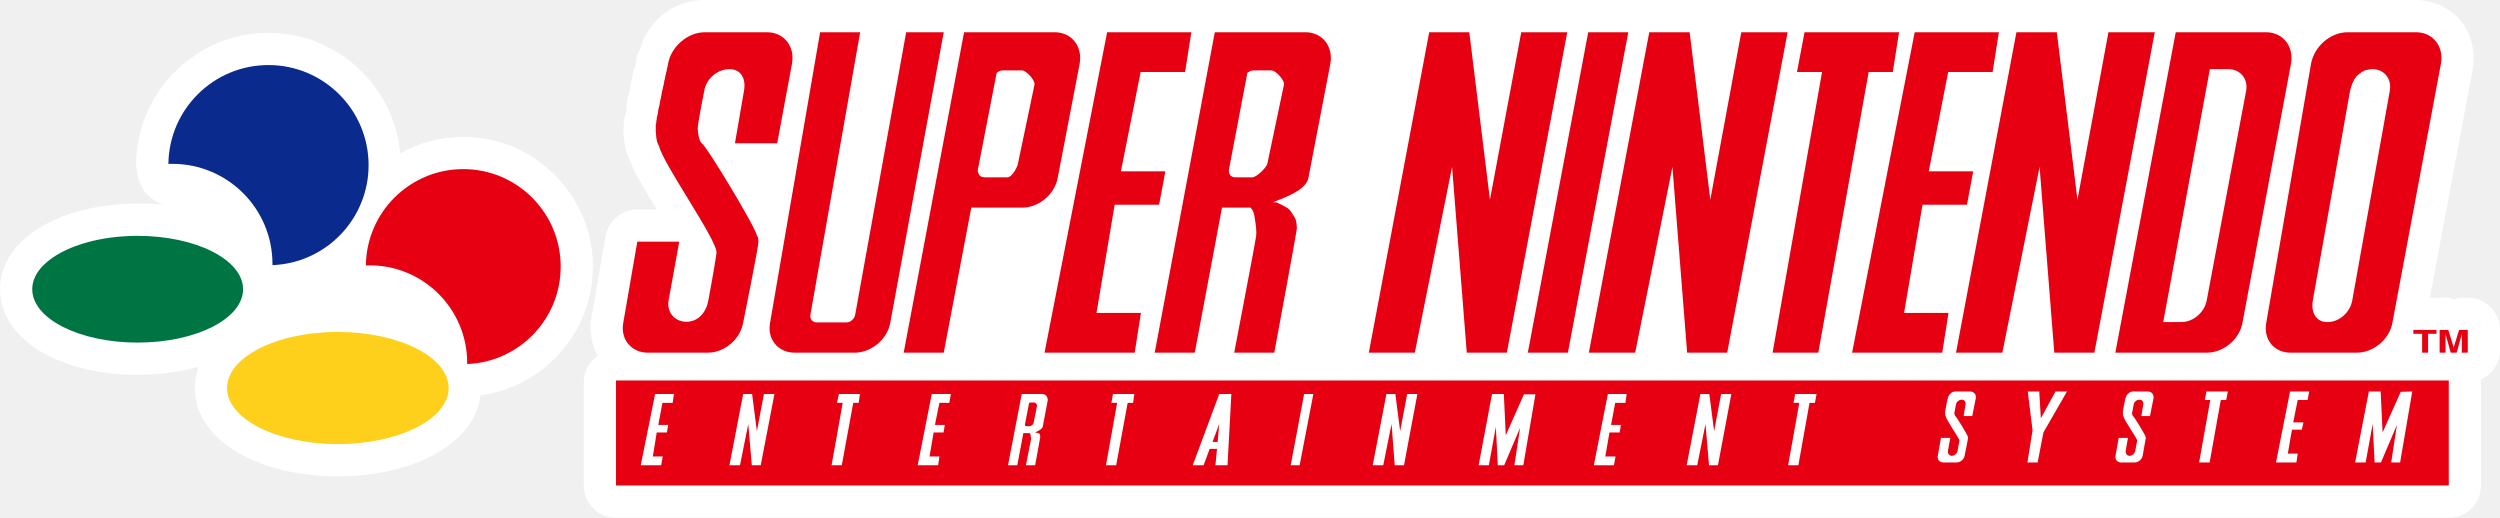
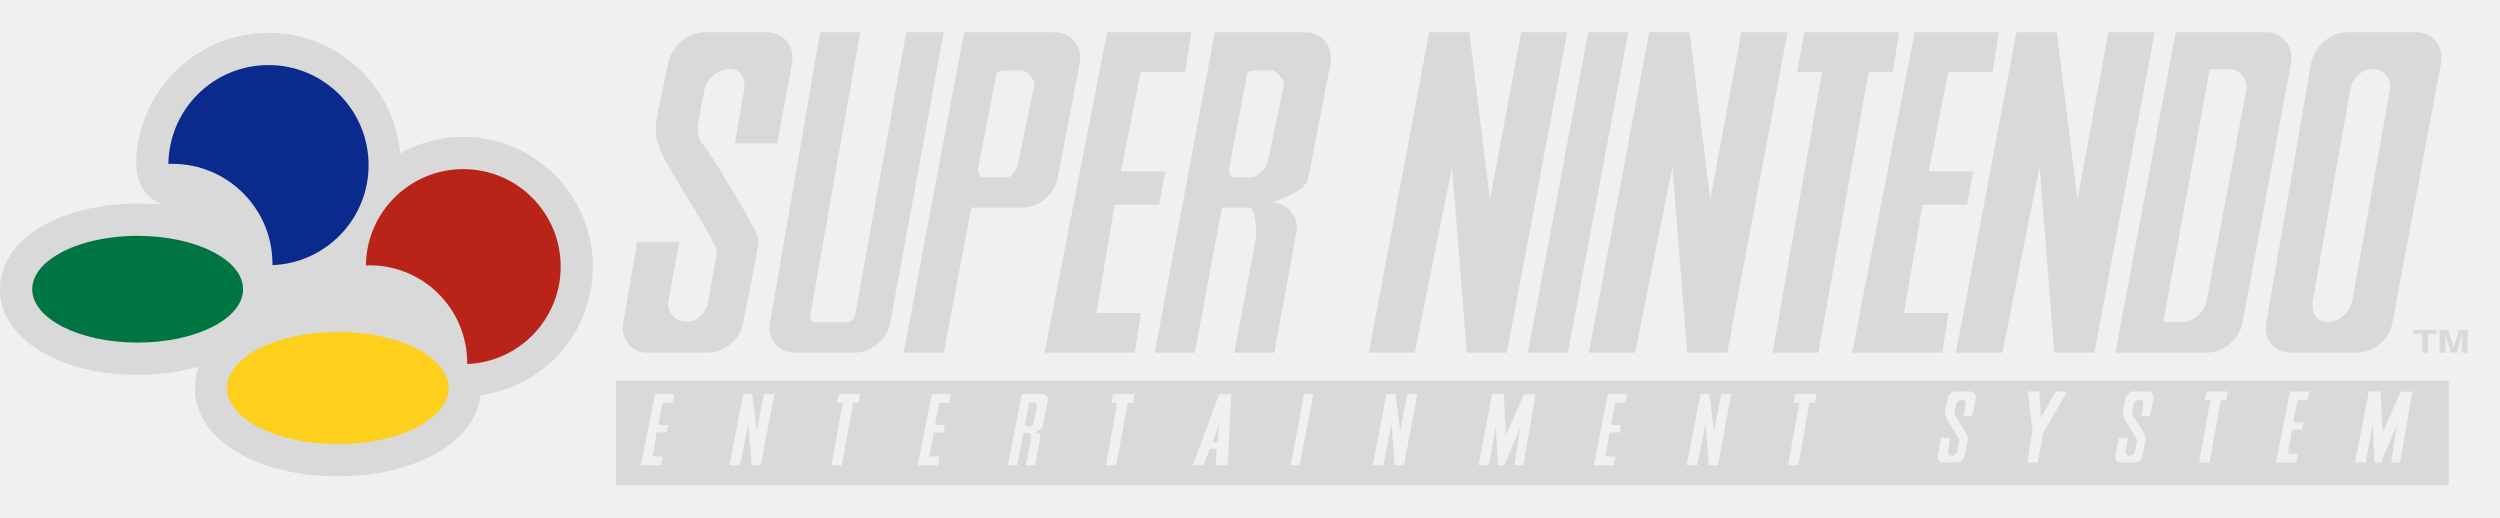
- <svg xmlns="http://www.w3.org/2000/svg" viewBox="-236.252 381.062 542.896 112.424" version="1.1" id="svg5" width="542.896" height="112.424">
+ <svg xmlns="http://www.w3.org/2000/svg" viewBox="-236.252 381.062 542.896 112.424" version="1.1" id="svg5" width="542.896" height="112.424" xml:space="preserve">
  <defs id="defs5" />
-   <path id="path14" style="baseline-shift:baseline;display:inline;overflow:visible;vector-effect:none;fill:#ffffff;stroke-linejoin:round;paint-order:stroke fill markers;enable-background:accumulate;stop-color:#000000" d="m -83.172,381.062 c -6.68,0 -11.947,4.211 -14.047,10.25 l 1.008,-1.008 c -1.264,1.29 -1.981,3.02 -2,4.826 -0.113,0.353 -0.198,0.715 -0.254,1.082 v -0.693 c -0.014,0.055 -0.028,0.111 -0.041,0.166 l -0.004,0.023 -0.029,0.104 c -0.086,0.303 -0.152,0.612 -0.197,0.924 v 0.01 l -0.008,0.025 c -0.097,0.342 -0.167,0.692 -0.211,1.045 l -0.018,0.131 -0.033,0.141 c -0.015,0.06 -0.029,0.12 -0.043,0.18 l -0.115,0.527 -0.115,0.457 c -0.039,0.158 -0.072,0.318 -0.1,0.479 l -0.178,1.014 -0.084,0.377 -0.113,0.459 c -0.068,0.271 -0.119,0.547 -0.154,0.824 l -0.016,0.133 -0.035,0.141 -0.002,0.012 -0.137,0.547 c -0.065,0.268 -0.115,0.539 -0.148,0.812 l -0.061,0.482 0.027,-0.197 0.062,-0.184 c -0.034,0.126 -0.063,0.253 -0.09,0.381 v 0.004 c -0.031,0.116 -0.059,0.234 -0.084,0.352 l 0.412,-0.828 c -0.143,0.422 -0.245,0.857 -0.305,1.299 l 0.17,-0.34 c -0.469,0.954 -0.715,2.002 -0.719,3.064 -0.048,1.255 -0.007,2.481 0.172,3.793 0.092,0.675 0.205,1.355 0.477,2.229 0.155,0.499 0.36,1.155 0.818,1.934 0.647,1.881 1.429,3.215 2.4,4.92 0.995,1.746 2.188,3.68 3.35,5.582 h -4.24 c -3.406,-1.5e-4 -6.318,2.451 -6.898,5.807 l -3.057,17.666 c -0.492,2.831 0.006,5.803 1.363,8.311 -1.782,1.222 -2.9,3.198 -3.029,5.355 v 22.809 c 3.9e-4,3.866 3.134,7 7,7 h 397.998 c 3.866,-3.9e-4 7,-3.134 7,-7 v -22.809 c -0.025,-0.062 -0.05,-0.123 -0.076,-0.184 2.369,-1.024 3.983,-3.268 4.199,-5.84 v -4.949 c -3.9e-4,-3.866 -3.134,-7 -7,-7 h -1.879 c -0.402,0.093 -0.795,0.222 -1.174,0.385 -0.377,-0.162 -0.768,-0.291 -1.168,-0.385 h -1.889 c -0.114,0.044 -0.228,0.091 -0.34,0.141 -0.113,-0.05 -0.227,-0.097 -0.342,-0.141 h -1.434 l 9.262,-49.428 c 0.69,-3.66 -0.117,-7.583 -2.43,-10.521 -2.313,-2.939 -6.09,-4.693 -9.887,-4.693 h -12.326 -2.492 -17.74 -19.576 -4.555 -10.061 -11.215 -8.768 -3.809 -18.283 -3.398 -20.527 -3.672 -10.061 -11.215 -8.768 -4.555 -8.699 H 104.092 94.1 82.816 74.115 47.213 27.555 22.459 4.172 -7.231 h -19.66 -4.42 -8.158 -9.99 -8.699 -11.543 -0.016 -7.355 z m -94.775,7.125 c -15.665,0 -28.549,12.737 -28.734,28.385 0.221,8.703 7.285,9.158 7.285,9.158 0,0 0.279,-0.455 -6.972,-0.455 -0.031,-2e-4 -0.061,-2e-4 -0.092,0 l -1.178,0.016 c -0.061,5e-4 -0.122,0.002 -0.184,0.004 l -1.162,0.047 c -0.064,0.002 -0.128,0.006 -0.191,0.01 l -1.145,0.076 c -0.05,0.003 -0.099,0.007 -0.148,0.012 l -1.127,0.1 c -0.067,0.006 -0.134,0.012 -0.201,0.019 l -1.107,0.131 c -0.053,0.007 -0.107,0.014 -0.16,0.021 l -1.086,0.152 c -0.072,0.01 -0.143,0.021 -0.215,0.033 l -1.062,0.184 c -0.057,0.01 -0.115,0.02 -0.172,0.031 l -1.041,0.207 c -0.077,0.016 -0.154,0.033 -0.23,0.051 l -1.014,0.236 c -0.046,0.011 -0.093,0.023 -0.139,0.035 l -0.986,0.252 c -0.084,0.021 -0.167,0.044 -0.25,0.068 l -0.957,0.283 c -0.053,0.015 -0.106,0.031 -0.158,0.047 l -0.928,0.299 c -0.074,0.024 -0.148,0.048 -0.221,0.074 l -0.896,0.322 c -0.076,0.027 -0.152,0.056 -0.227,0.086 l -0.865,0.344 c -0.082,0.032 -0.163,0.066 -0.244,0.102 l -0.83,0.367 c -0.069,0.03 -0.137,0.061 -0.205,0.094 l -0.793,0.383 c -0.09,0.043 -0.179,0.088 -0.268,0.135 l -0.758,0.406 c -0.077,0.042 -0.153,0.085 -0.229,0.129 l -0.721,0.42 c -0.084,0.049 -0.166,0.1 -0.248,0.152 l -0.68,0.436 c -0.103,0.066 -0.205,0.135 -0.305,0.207 l -0.639,0.459 c -0.079,0.057 -0.156,0.116 -0.232,0.176 l -0.596,0.467 c -0.112,0.088 -0.222,0.179 -0.328,0.273 l -0.551,0.488 c -0.089,0.079 -0.175,0.159 -0.26,0.242 l -0.506,0.498 c -0.107,0.105 -0.211,0.214 -0.311,0.326 l -0.459,0.512 c -0.108,0.121 -0.211,0.245 -0.311,0.373 l -0.41,0.527 c -0.098,0.127 -0.192,0.257 -0.281,0.391 l -0.359,0.535 c -0.105,0.155 -0.203,0.315 -0.295,0.479 l -0.309,0.549 c -0.1,0.178 -0.192,0.361 -0.275,0.547 l -0.256,0.566 c -0.079,0.175 -0.151,0.354 -0.215,0.535 l -0.201,0.566 c -0.075,0.212 -0.141,0.427 -0.195,0.645 l -0.145,0.582 c -0.054,0.216 -0.098,0.434 -0.131,0.654 l -0.09,0.59 c -0.034,0.23 -0.057,0.461 -0.068,0.693 l -0.031,0.596 0.195,0.006 c -0.071,0.113 -0.139,0.227 -0.203,0.344 3.9e-4,6.933 5.119,11.705 10.543,14.449 5.424,2.744 12.066,4.141 19.34,4.141 4.741,0 9.214,-0.591 13.256,-1.762 l -0.158,0.451 c -0.071,0.204 -0.133,0.411 -0.186,0.621 l -0.154,0.609 c -0.054,0.218 -0.098,0.438 -0.131,0.66 l -0.094,0.619 c -0.035,0.23 -0.058,0.461 -0.07,0.693 l -0.031,0.627 c 0.05,0.134 0.104,0.266 0.162,0.396 l -0.17,-0.049 c 0,7.098 5.25,12.004 10.883,14.855 5.632,2.852 12.569,4.32 20.17,4.32 7.599,0 14.539,-1.47 20.174,-4.32 5.213,-2.637 10.105,-7.026 10.809,-13.295 0.112,-0.013 0.224,-0.029 0.336,-0.047 l 1.023,-0.17 c 0.11,-0.018 0.221,-0.038 0.33,-0.061 l 1,-0.215 c 0.124,-0.027 0.247,-0.057 0.369,-0.09 l 0.986,-0.268 c 0.096,-0.026 0.192,-0.054 0.287,-0.084 l 0.963,-0.305 c 0.106,-0.034 0.212,-0.07 0.316,-0.109 l 0.947,-0.352 c 0.111,-0.042 0.221,-0.086 0.33,-0.133 l 0.924,-0.396 c 0.095,-0.041 0.188,-0.084 0.281,-0.129 l 0.902,-0.436 c 0.116,-0.056 0.23,-0.114 0.342,-0.176 l 0.873,-0.482 c 0.082,-0.046 0.164,-0.093 0.244,-0.143 l 0.857,-0.52 c 0.093,-0.056 0.185,-0.115 0.275,-0.176 l 0.816,-0.551 c 0.099,-0.067 0.197,-0.136 0.293,-0.207 l 0.795,-0.596 c 0.082,-0.061 0.162,-0.125 0.24,-0.189 l 0.766,-0.627 c 0.079,-0.065 0.156,-0.132 0.232,-0.201 l 0.742,-0.664 c 0.085,-0.077 0.169,-0.156 0.25,-0.236 l 0.703,-0.695 c 0.091,-0.09 0.18,-0.182 0.266,-0.277 l 0.664,-0.732 c 0.051,-0.057 0.101,-0.114 0.15,-0.172 l 0.643,-0.758 c 0.09,-0.107 0.178,-0.216 0.262,-0.328 l 0.596,-0.795 c 0.053,-0.072 0.106,-0.145 0.156,-0.219 l 0.566,-0.818 c 0.06,-0.086 0.118,-0.173 0.174,-0.262 l 0.527,-0.842 c 0.068,-0.109 0.133,-0.22 0.195,-0.332 l 0.482,-0.871 c 0.047,-0.085 0.092,-0.171 0.135,-0.258 l 0.451,-0.902 c 0.05,-0.099 0.097,-0.199 0.143,-0.301 l 0.404,-0.918 c 0.048,-0.108 0.093,-0.218 0.135,-0.328 l 0.359,-0.941 c 0.043,-0.11 0.082,-0.22 0.119,-0.332 l 0.312,-0.963 c 0.031,-0.094 0.059,-0.19 0.086,-0.285 l 0.275,-0.986 c 0.034,-0.122 0.065,-0.245 0.092,-0.369 l 0.223,-1 c 0.02,-0.09 0.038,-0.181 0.055,-0.271 l 0.184,-1.016 c 0.025,-0.141 0.046,-0.283 0.062,-0.426 l 0.123,-1.039 c 0.012,-0.103 0.022,-0.206 0.029,-0.309 l 0.076,-1.047 c 0.007,-0.103 0.013,-0.206 0.016,-0.309 l 0.029,-1.062 c 0.002,-0.067 0.004,-0.134 0.004,-0.201 0,-15.465 -12.675,-28.17 -28.154,-28.17 -4.953,0 -9.622,1.302 -13.68,3.58 -1.306,-14.604 -13.698,-26.18 -28.623,-26.18 z m 455.221,0.959 h 0.896 c -0.141,0.018 -0.282,0.041 -0.422,0.068 h 0.014 c -0.447,0.03 -0.889,0.102 -1.322,0.217 l 0.027,-0.01 c -0.143,0.018 -0.286,0.041 -0.428,0.068 v -0.012 l 0.791,-0.264 h 0.244 z m 4.279,11.59 -0.227,0.688 -0.139,0.209 -0.043,0.131 v 0.002 l -0.023,0.068 -0.094,0.143 c 0.005,-0.02 0.011,-0.04 0.016,-0.06 l -0.037,0.057 -0.023,0.07 -0.154,0.234 c 0.035,-0.029 0.071,-0.058 0.105,-0.088 l -0.019,0.061 -0.004,0.006 -0.123,0.084 -0.049,0.072 c 0.01,-0.02 0.02,-0.04 0.029,-0.06 l -0.006,0.004 c 0.007,-0.014 0.013,-0.027 0.019,-0.041 l 0.006,-0.004 c 0.006,-0.011 0.012,-0.022 0.018,-0.033 l -0.014,0.019 c 0.007,-0.014 0.013,-0.027 0.019,-0.041 0.027,-0.054 0.053,-0.108 0.078,-0.162 0.003,-0.004 0.007,-0.008 0.01,-0.012 0.008,-0.016 0.016,-0.033 0.023,-0.049 l -0.014,0.021 c 0.081,-0.151 0.155,-0.306 0.225,-0.463 l -0.01,0.027 c 0.004,-0.008 0.008,-0.017 0.012,-0.025 0.003,-0.007 0.005,-0.014 0.008,-0.021 0.073,-0.139 0.141,-0.28 0.205,-0.424 l -0.01,0.031 c 0.077,-0.145 0.148,-0.293 0.215,-0.443 z m -0.477,1.062 -0.025,0.041 -0.031,0.094 c 0.01,-0.012 0.02,-0.025 0.029,-0.037 0.009,-0.033 0.018,-0.065 0.027,-0.098 z m 0.293,0.031 -0.354,0.355 -0.059,0.039 c 0.007,-0.024 0.015,-0.048 0.021,-0.072 0.134,-0.103 0.264,-0.21 0.391,-0.322 z m -0.518,0.311 -0.15,0.225 v 0.002 l -0.021,0.033 c 0.032,-0.026 0.064,-0.053 0.096,-0.08 l -0.031,0.049 -0.078,0.051 -0.037,0.057 c 0.021,-0.01 0.042,-0.021 0.062,-0.031 l -0.025,0.039 -0.065,0.033 -0.039,0.059 -0.156,0.156 -0.08,0.053 c 0.06,-0.071 0.119,-0.143 0.176,-0.217 l -0.029,0.029 -0.17,0.113 c 0.044,-0.035 0.088,-0.071 0.131,-0.107 l -0.041,0.019 c 0.032,-0.025 0.063,-0.051 0.094,-0.076 0.013,-0.006 0.026,-0.013 0.039,-0.019 0.012,-0.01 0.024,-0.019 0.035,-0.029 0.004,-0.005 0.008,-0.01 0.012,-0.016 l -0.051,0.035 c 0.024,-0.019 0.047,-0.039 0.07,-0.059 0.09,-0.104 0.176,-0.21 0.26,-0.318 z m -0.021,0.238 -0.004,0.004 -0.113,0.076 c 0.005,-0.01 0.009,-0.021 0.014,-0.031 0.035,-0.016 0.069,-0.032 0.104,-0.049 z m -0.373,0.182 -0.184,0.123 -0.354,0.18 -0.123,0.021 c 0.226,-0.096 0.446,-0.205 0.66,-0.324 z m -0.287,0.297 -0.104,0.035 c 0.008,-0.007 0.017,-0.014 0.025,-0.021 0.026,-0.004 0.052,-0.009 0.078,-0.014 z m -0.207,0.035 -0.102,0.068 -0.557,0.186 h -0.043 c 0.104,-0.048 0.207,-0.098 0.309,-0.15 l -0.037,0.008 -0.42,0.143 h -0.672 c 0.141,-0.019 0.282,-0.043 0.422,-0.07 h 0.045 c -10e-4,-5.3e-4 -0.005,-0.003 -0.006,-0.004 l -0.002,-0.002 c 0.264,-0.029 0.526,-0.072 0.785,-0.131 l 0.01,-0.006 c 0.029,-0.004 0.057,-0.009 0.086,-0.014 h 0.004 c 0.012,-0.003 0.025,-0.005 0.037,-0.008 l -0.008,0.006 c 0.05,-0.008 0.099,-0.016 0.148,-0.025 z m -380.803,5.225 -0.004,0.012 v 0.137 z" />
-   <path style="baseline-shift:baseline;display:inline;overflow:visible;vector-effect:none;fill:#e60012;stroke-linejoin:round;paint-order:stroke fill markers;enable-background:accumulate;stop-color:#000000" d="m -83.172,388.063 c -3.73,0 -7.355,3.089 -8.021,6.917 v 0.206 l -0.068,0.068 v 0.206 l -0.068,0.137 v 0.137 l -0.068,0.137 v 0.205 l -0.068,0.137 v 0.206 l -0.068,0.205 -0.068,0.206 -0.068,0.41 -0.136,0.48 -0.068,0.479 -0.136,0.48 -0.068,0.547 -0.136,0.548 -0.136,0.617 -0.136,0.548 -0.204,1.164 -0.136,0.616 -0.136,0.548 -0.068,0.548 -0.136,0.548 -0.135,0.548 -0.068,0.548 -0.068,0.479 -0.136,0.411 -0.068,0.479 v 0.206 l -0.068,0.137 v 0.342 l -0.068,0.206 v 0.273 l -0.068,0.137 v 0.137 c -0.071,1.674 0.161,3.96 0.679,4.384 0.659,3.688 12.858,20.757 12.507,23.356 -0.33,2.607 -1.768,10.274 -1.768,10.274 -0.442,2.586 -2.192,4.658 -4.758,4.658 -2.566,0 -4.316,-2.065 -3.875,-4.658 l 2.311,-12.74 h -9.108 l -3.059,17.671 c -0.624,3.589 1.788,6.438 5.37,6.438 h 12.982 c 3.596,0 7.022,-2.849 7.681,-6.438 0,0 3.345,-16.506 3.33,-17.671 -0.014,-1.172 -0.34,-1.301 -0.34,-1.301 0,-1.342 -10.855,-19.397 -11.963,-20.068 -0.477,-0.283 -0.87,-2.07 -0.883,-3.15 -0.021,-1.074 1.427,-8.288 1.427,-8.288 0.442,-2.585 2.872,-4.658 5.437,-4.658 2.566,0 3.637,2.072 3.195,4.658 l -1.971,11.438 h 9.177 l 3.194,-17.192 c 0.722,-3.829 -1.708,-6.917 -5.437,-6.917 h -13.456 z m 25.013,0 -10.876,63.15 c -0.624,3.589 1.788,6.438 5.37,6.438 h 12.982 c 3.596,0 7.083,-2.849 7.749,-6.438 l 11.623,-63.15 h -8.157 l -11.08,61.369 c -0.161,0.89 -1.02,1.644 -1.903,1.644 h -6.457 c -0.905,0 -1.507,-0.747 -1.36,-1.644 l 10.808,-61.369 z m 31.268,0 -13.119,69.588 h 8.7 l 5.982,-31.506 h 11.08 c 3.603,0 7.022,-2.871 7.68,-6.439 l 4.758,-24.726 c 0.715,-3.836 -1.708,-6.917 -5.437,-6.917 z m 31.063,0 -13.595,69.588 h 19.576 l 1.36,-8.63 H 1.861 l 3.942,-23.493 h 9.652 l 1.36,-7.26 H 7.163 l 4.283,-21.575 h 9.652 l 1.36,-8.63 z m 23.382,0 -13.05,69.588 h 8.7 l 5.914,-31.506 h 6.185 c 0.813,0.762 0.907,2.17 1.019,2.876 0.161,1.024 0.33,2.332 0.204,3.356 -0.112,1.017 -4.758,25.273 -4.758,25.273 h 8.7 c 0,0 4.894,-26.425 4.894,-26.849 0.014,-0.431 0.001,-1.786 -0.476,-2.534 -0.316,-0.48 -0.865,-1.584 -1.496,-1.986 -1.213,-0.784 -2.583,-1.301 -2.583,-1.301 h -0.612 c 2.489,-0.989 7.184,-2.618 7.681,-5.274 l 4.758,-24.726 c 0.722,-3.836 -1.708,-6.917 -5.438,-6.917 z m 46.562,0 -13.119,69.588 h 9.992 l 8.088,-40.342 3.195,40.342 h 8.701 l 13.119,-69.588 h -9.992 l -6.797,36.369 -4.486,-36.369 z m 34.53,0 -13.119,69.588 h 8.7 l 13.118,-69.588 z m 13.254,0 -13.118,69.588 h 10.06 l 8.088,-40.342 3.195,40.342 h 8.7 l 13.118,-69.588 h -10.06 l -6.729,36.369 -4.486,-36.369 z m 33.715,0 -1.632,8.63 h 5.438 l -10.74,60.958 h 9.924 l 10.944,-60.958 h 5.234 l 1.36,-8.63 z m 23.926,0 -13.595,69.588 h 19.576 l 1.359,-8.63 h -9.652 l 4.01,-23.493 h 9.652 l 1.36,-7.26 h -9.652 l 4.214,-21.575 h 9.652 l 1.359,-8.63 z m 22.091,0 -13.119,69.588 h 10.06 l 8.088,-40.342 3.195,40.342 h 8.701 l 13.118,-69.588 h -10.06 l -6.729,36.369 -4.486,-36.369 z m 34.598,0 -13.119,69.588 h 19.848 c 3.603,0 7.083,-2.849 7.749,-6.438 l 10.536,-56.233 c 0.715,-3.836 -1.708,-6.917 -5.438,-6.917 z m 37.317,0 c -3.73,0 -7.287,3.089 -7.953,6.917 l -9.72,56.233 c -0.631,3.589 1.726,6.438 5.301,6.438 h 14.343 c 3.596,0 7.083,-2.849 7.749,-6.438 l 10.536,-56.233 c 0.722,-3.829 -1.715,-6.917 -5.438,-6.917 z m -29.908,8.013 h 4.01 c 2.566,0 4.316,2.072 3.875,4.658 l -8.565,45.548 c -0.449,2.586 -2.94,4.726 -5.506,4.726 h -3.942 z m 35.006,0 h 0.272 c 2.566,0 4.248,2.072 3.806,4.658 l -8.157,45.548 c -0.442,2.578 -2.804,4.726 -5.37,4.726 -2.566,0 -3.637,-2.141 -3.195,-4.726 l 8.088,-45.548 0.068,-0.205 0.068,-0.206 0.068,-0.274 0.068,-0.205 0.068,-0.274 0.068,-0.206 0.068,-0.205 0.136,-0.205 0.068,-0.206 0.136,-0.205 0.068,-0.206 0.136,-0.205 0.136,-0.137 0.136,-0.206 0.136,-0.205 0.204,-0.137 0.136,-0.137 0.136,-0.137 0.204,-0.137 0.204,-0.137 0.136,-0.137 0.204,-0.137 0.204,-0.068 0.204,-0.137 0.136,-0.069 0.272,-0.068 0.204,-0.069 h 0.204 l 0.204,-0.068 h 0.272 z m -297.176,0.274 h 4.214 c 0.925,0 2.887,2.135 2.719,3.082 l -3.603,17.191 c -0.168,0.89 -1.36,2.945 -2.243,2.945 h -5.234 l -0.068,-0.068 h -0.272 v -0.069 h -0.136 l -0.068,-0.068 h -0.068 l -0.068,-0.069 -0.068,-0.068 h -0.068 v -0.069 l -0.068,-0.068 -0.068,-0.069 v -0.068 l -0.068,-0.069 -0.068,-0.068 v -0.137 l -0.068,-0.068 v -0.137 l -0.068,-0.069 v -0.068 c 0,-0.113 -0.014,-0.284 0,-0.411 l 4.078,-21.027 c 0.374,-0.311 0.831,-0.548 1.293,-0.548 z m 54.174,0 h 4.214 c 0.925,0 2.901,2.135 2.719,3.082 l -3.602,17.123 c -0.161,0.897 -2.373,3.013 -3.263,3.013 h -3.738 c -0.771,0 -1.303,-0.512 -1.36,-1.232 0,-0.113 -0.014,-0.277 0,-0.411 l 4.011,-21.027 0.068,-0.068 0.068,-0.069 0.136,-0.068 h 0.068 l 0.068,-0.069 0.068,-0.068 h 0.068 l 0.068,-0.069 h 0.068 l 0.136,-0.068 h 0.204 v -0.069 z m -138.12,67.328 v 22.808 h 397.999 v -22.808 z m 290.635,2.398 h 3.396 c 0.822,0 1.412,0.651 1.247,1.507 l -0.762,3.836 h -1.871 l 0.416,-2.534 c 0.093,-0.573 -0.246,-1.027 -0.832,-1.027 -0.579,0 -1.147,0.451 -1.247,1.027 l -0.346,1.849 c -0.057,0.11 0.115,0.63 0.208,0.685 0.257,0.146 2.702,4.154 2.702,4.452 0.057,0.149 0.091,0.219 0.07,0.274 -0.072,0.502 -0.763,3.904 -0.763,3.904 -0.15,0.781 -0.918,1.438 -1.732,1.438 h -2.91 c -0.808,0 -1.328,-0.657 -1.178,-1.438 l 0.692,-3.904 h 2.009 l -0.485,2.808 c -0.093,0.573 0.246,1.096 0.832,1.096 0.557,0 1.154,-0.52 1.247,-1.096 l 0.415,-2.26 c -0.371,-0.946 -2.822,-4.386 -2.979,-5.206 -0.108,-0.091 -0.153,-0.586 -0.139,-0.959 0.021,-0.408 0.554,-2.945 0.554,-2.945 h 0.069 v -0.206 l 0.07,-0.137 v -0.068 l 0.069,-0.069 v -0.068 l 0.069,-0.069 v -0.068 l 0.07,-0.069 0.069,-0.068 v -0.069 h 0.07 l 0.069,-0.068 0.07,-0.069 0.069,-0.068 v -0.069 h 0.07 l 0.069,-0.068 0.07,-0.069 h 0.069 l 0.07,-0.068 h 0.069 l 0.07,-0.068 h 0.208 z m 15.936,0 h 2.494 l 0.347,5.822 3.187,-5.822 h 2.495 l -5.128,8.904 -1.247,6.507 h -2.217 l 1.108,-6.986 z m 22.658,0 h 3.397 c 0.822,0 1.397,0.651 1.247,1.507 l -0.762,3.836 h -1.871 l 0.416,-2.534 c 0.093,-0.573 -0.245,-1.027 -0.831,-1.027 -0.579,0 -1.154,0.451 -1.247,1.027 l -0.347,1.849 c -0.071,0.11 0.094,0.63 0.208,0.685 0.243,0.146 2.702,4.154 2.702,4.452 0.071,0.149 0.069,0.219 0.069,0.274 -0.093,0.502 -0.693,3.904 -0.693,3.904 -0.15,0.781 -0.925,1.438 -1.732,1.438 h -2.98 c -0.807,0 -1.327,-0.657 -1.178,-1.438 l 0.693,-3.904 h 2.009 l -0.485,2.808 c -0.093,0.573 0.267,1.096 0.831,1.096 0.579,0 1.133,-0.52 1.247,-1.096 l 0.416,-2.26 c -0.378,-0.946 -2.822,-4.386 -2.979,-5.206 -0.107,-0.091 -0.153,-0.586 -0.139,-0.959 0.022,-0.408 0.554,-2.945 0.554,-2.945 l 0.07,-0.069 v -0.137 l 0.069,-0.137 v -0.068 l 0.07,-0.069 v -0.068 l 0.069,-0.069 v -0.068 l 0.07,-0.069 0.069,-0.068 v -0.069 h 0.07 l 0.069,-0.068 0.07,-0.069 0.069,-0.068 0.07,-0.069 0.069,-0.068 0.069,-0.069 h 0.07 l 0.069,-0.068 h 0.07 l 0.069,-0.068 h 0.209 z m 16.145,0 h 4.643 l -0.347,1.849 h -1.178 l -2.425,13.562 h -2.287 l 2.425,-13.562 h -1.178 z m 18.153,0 h 4.157 l -0.346,1.849 h -2.148 l -0.97,4.863 h 2.217 l -0.346,1.576 h -2.148 l -0.901,5.205 h 2.148 l -0.277,1.918 h -4.435 z m 17.115,0 h 2.564 l 0.416,8.904 3.949,-8.835 2.494,-0.069 -2.633,15.411 h -1.94 l 1.247,-8.151 -3.464,8.151 h -1.386 l -0.416,-8.356 -1.524,8.356 h -2.287 z m -372.154,0.548 h 4.088 l -0.277,1.917 h -2.218 l -0.901,4.795 h 2.148 l -0.277,1.644 h -2.217 l -0.832,5.206 h 2.148 l -0.347,1.917 h -4.435 z m 19.124,0 h 1.94 l 1.04,8.082 1.524,-8.082 h 2.287 l -2.98,15.479 h -1.94 l -0.762,-8.972 -1.802,8.972 h -2.287 z m 20.787,0 h 4.573 l -0.277,1.917 h -1.178 l -2.495,13.562 h -2.217 l 2.425,-13.562 h -1.247 z m 20.163,0 h 4.157 l -0.346,1.917 h -2.148 l -0.97,4.795 h 2.148 l -0.277,1.644 h -2.148 l -0.901,5.206 h 2.148 l -0.277,1.917 h -4.435 z m 19.54,0 h 4.435 c 0.822,0 1.342,0.72 1.178,1.575 l -1.04,5.48 c -0.114,0.593 -1.167,1.078 -1.732,1.301 h 0.278 v 0.068 h 0.278 l 0.07,0.069 h 0.208 v 0.068 h 0.139 v 0.069 h 0.07 c 0.092,0.166 0.139,0.66 0.139,0.753 0,0.091 -1.109,6.096 -1.109,6.096 h -2.009 c 0,0 1.073,-5.392 1.109,-5.616 0.021,-0.24 -0.027,-0.53 -0.07,-0.754 -0.014,-0.165 -0.022,-0.448 -0.208,-0.616 h -1.386 l -1.316,6.986 h -2.009 z m 19.817,0 h 4.642 l -0.277,1.917 h -1.178 l -2.494,13.562 h -2.218 l 2.425,-13.562 h -1.247 z m 23.073,0 h 2.633 l -0.832,15.479 h -2.633 l 0.347,-3.561 h -1.594 l -1.317,3.561 h -2.356 z m 18.431,0 h 2.009 l -2.98,15.479 h -1.94 z m 17.877,0 h 1.94 l 1.04,8.082 1.524,-8.082 h 2.218 l -2.91,15.479 h -2.009 l -0.693,-8.972 -1.802,8.972 h -2.288 z m 22.934,0 h 2.564 l 0.416,8.972 3.95,-8.904 h 2.494 l -2.633,15.411 h -1.94 l 1.247,-8.15 -3.464,8.15 h -1.386 l -0.416,-8.356 -1.525,8.356 h -2.217 z m 25.153,0 h 4.088 l -0.277,1.917 h -2.218 l -0.9,4.795 h 2.148 l -0.277,1.644 h -2.218 l -0.901,5.206 h 2.218 l -0.347,1.917 h -4.365 z m 20.093,0 h 1.94 l 1.039,8.082 1.525,-8.082 h 2.217 l -2.91,15.479 h -1.94 l -0.762,-8.972 -1.801,8.972 h -2.287 z m 20.579,0 h 4.643 l -0.347,1.917 h -1.178 l -2.425,13.562 h -2.218 l 2.425,-13.562 h -1.247 z m -166.086,1.849 c -0.108,0 -0.199,0.063 -0.277,0.137 l -0.901,4.658 v 0.068 c 0,0.149 0.106,0.274 0.277,0.274 h 0.832 c 0.207,0 0.726,-0.412 0.762,-0.616 l 0.763,-3.836 c 0.036,-0.22 -0.347,-0.685 -0.554,-0.685 z m 41.019,4.657 -1.455,3.904 h 1.109 z M 292.854,453.555 h -1.833 v 4.099 h -1.29 v -4.099 h -1.902 v -0.849 h 5.025 z m 6.79,4.099 h -1.291 v -4.02 l -1.118,4.02 h -1.291 l -1.119,-3.998 v 3.998 h -1.29 v -4.948 h 1.888 l 1.165,3.788 1.178,-3.788 h 1.878 z" id="path15" />
+   <path id="path23" style="baseline-shift:baseline;display:inline;overflow:visible;vector-effect:none;fill:#d9d9d9;stroke-linejoin:round;paint-order:stroke fill markers;enable-background:accumulate;stop-color:#000000;fill-opacity:1" d="m -177.947,388.187 c -15.665,0 -28.549,12.737 -28.734,28.385 0.157,6.201 3.788,8.214 5.863,8.859 -0.995,-0.086 -2.685,-0.156 -5.551,-0.156 -0.031,-2e-4 -0.061,-2e-4 -0.092,0 l -1.178,0.016 c -0.061,5e-4 -0.122,0.002 -0.184,0.004 l -1.162,0.047 c -0.064,0.002 -0.128,0.006 -0.191,0.01 l -1.145,0.076 c -0.05,0.003 -0.099,0.007 -0.148,0.012 l -1.127,0.1 c -0.067,0.006 -0.134,0.012 -0.201,0.019 l -1.107,0.131 c -0.053,0.007 -0.107,0.014 -0.16,0.021 l -1.086,0.152 c -0.072,0.01 -0.143,0.021 -0.215,0.033 l -1.062,0.184 c -0.057,0.01 -0.115,0.02 -0.172,0.031 l -1.041,0.207 c -0.077,0.016 -0.154,0.033 -0.23,0.051 l -1.014,0.236 c -0.046,0.011 -0.093,0.023 -0.139,0.035 l -0.986,0.252 c -0.084,0.021 -0.167,0.044 -0.25,0.068 l -0.957,0.283 c -0.053,0.015 -0.106,0.031 -0.158,0.047 l -0.928,0.299 c -0.074,0.024 -0.148,0.048 -0.221,0.074 l -0.896,0.322 c -0.076,0.027 -0.152,0.056 -0.227,0.086 l -0.865,0.344 c -0.082,0.032 -0.163,0.066 -0.244,0.102 l -0.83,0.367 c -0.069,0.03 -0.137,0.061 -0.205,0.094 l -0.793,0.383 c -0.09,0.043 -0.179,0.088 -0.268,0.135 l -0.758,0.406 c -0.077,0.042 -0.153,0.085 -0.229,0.129 l -0.721,0.42 c -0.084,0.049 -0.166,0.1 -0.248,0.152 l -0.68,0.436 c -0.103,0.066 -0.205,0.135 -0.305,0.207 l -0.639,0.459 c -0.079,0.057 -0.156,0.116 -0.232,0.176 l -0.596,0.467 c -0.112,0.088 -0.222,0.179 -0.328,0.273 l -0.551,0.488 c -0.089,0.079 -0.175,0.159 -0.26,0.242 l -0.506,0.498 c -0.107,0.105 -0.211,0.214 -0.311,0.326 l -0.459,0.512 c -0.108,0.121 -0.211,0.245 -0.311,0.373 l -0.41,0.527 c -0.098,0.127 -0.192,0.257 -0.281,0.391 l -0.359,0.535 c -0.105,0.155 -0.203,0.315 -0.295,0.479 l -0.309,0.549 c -0.1,0.178 -0.192,0.361 -0.275,0.547 l -0.256,0.566 c -0.079,0.175 -0.151,0.354 -0.215,0.535 l -0.201,0.566 c -0.075,0.212 -0.141,0.427 -0.195,0.645 l -0.145,0.582 c -0.054,0.216 -0.098,0.434 -0.131,0.654 l -0.09,0.59 c -0.034,0.23 -0.057,0.461 -0.068,0.693 l -0.031,0.596 0.195,0.006 c -0.071,0.113 -0.139,0.227 -0.203,0.344 3.9e-4,6.933 5.119,11.705 10.543,14.449 5.424,2.744 12.066,4.141 19.34,4.141 4.741,0 9.214,-0.591 13.256,-1.762 l -0.158,0.451 c -0.071,0.204 -0.133,0.411 -0.186,0.621 l -0.154,0.609 c -0.054,0.218 -0.098,0.438 -0.131,0.66 l -0.094,0.619 c -0.035,0.23 -0.058,0.461 -0.07,0.693 l -0.031,0.627 c 0.05,0.134 0.104,0.266 0.162,0.396 l -0.17,-0.049 c 0,7.098 5.25,12.004 10.883,14.855 5.632,2.852 12.569,4.32 20.17,4.32 7.599,0 14.539,-1.47 20.174,-4.32 5.213,-2.637 10.105,-7.026 10.809,-13.295 0.112,-0.013 0.224,-0.029 0.336,-0.047 l 1.023,-0.17 c 0.11,-0.018 0.221,-0.038 0.33,-0.061 l 1,-0.215 c 0.124,-0.027 0.247,-0.057 0.369,-0.09 l 0.986,-0.268 c 0.096,-0.026 0.192,-0.054 0.287,-0.084 l 0.963,-0.305 c 0.106,-0.034 0.212,-0.07 0.316,-0.109 l 0.947,-0.352 c 0.111,-0.042 0.221,-0.086 0.33,-0.133 l 0.924,-0.396 c 0.095,-0.041 0.188,-0.084 0.281,-0.129 l 0.902,-0.436 c 0.116,-0.056 0.23,-0.114 0.342,-0.176 l 0.873,-0.482 c 0.082,-0.046 0.164,-0.093 0.244,-0.143 l 0.857,-0.52 c 0.093,-0.056 0.185,-0.115 0.275,-0.176 l 0.816,-0.551 c 0.099,-0.067 0.197,-0.136 0.293,-0.207 l 0.795,-0.596 c 0.082,-0.061 0.162,-0.125 0.24,-0.189 l 0.766,-0.627 c 0.079,-0.065 0.156,-0.132 0.232,-0.201 l 0.742,-0.664 c 0.085,-0.077 0.169,-0.156 0.25,-0.236 l 0.703,-0.695 c 0.091,-0.09 0.18,-0.182 0.266,-0.277 l 0.664,-0.732 c 0.051,-0.057 0.101,-0.114 0.15,-0.172 l 0.643,-0.758 c 0.09,-0.107 0.178,-0.216 0.262,-0.328 l 0.596,-0.795 c 0.053,-0.072 0.106,-0.145 0.156,-0.219 l 0.566,-0.818 c 0.06,-0.086 0.118,-0.173 0.174,-0.262 l 0.527,-0.842 c 0.068,-0.109 0.133,-0.22 0.195,-0.332 l 0.482,-0.871 c 0.047,-0.085 0.092,-0.171 0.135,-0.258 l 0.451,-0.902 c 0.05,-0.099 0.097,-0.199 0.143,-0.301 l 0.404,-0.918 c 0.048,-0.108 0.093,-0.218 0.135,-0.328 l 0.359,-0.941 c 0.043,-0.11 0.082,-0.22 0.119,-0.332 l 0.312,-0.963 c 0.031,-0.094 0.059,-0.19 0.086,-0.285 l 0.275,-0.986 c 0.034,-0.122 0.065,-0.245 0.092,-0.369 l 0.223,-1 c 0.02,-0.09 0.038,-0.181 0.055,-0.271 l 0.184,-1.016 c 0.025,-0.141 0.046,-0.283 0.062,-0.426 l 0.123,-1.039 c 0.012,-0.103 0.022,-0.206 0.029,-0.309 l 0.076,-1.047 c 0.007,-0.103 0.013,-0.206 0.016,-0.309 l 0.029,-1.062 c 0.002,-0.067 0.004,-0.134 0.004,-0.201 0,-15.465 -12.675,-28.17 -28.154,-28.17 -4.953,0 -9.622,1.302 -13.68,3.58 -1.306,-14.604 -13.698,-26.18 -28.623,-26.18 z" />
+   <path style="baseline-shift:baseline;display:inline;overflow:visible;vector-effect:none;fill:#d9d9d9;fill-opacity:1;stroke-linejoin:round;paint-order:stroke fill markers;enable-background:accumulate;stop-color:#000000" d="m -83.172,388.063 c -3.73,0 -7.355,3.089 -8.021,6.917 v 0.206 l -0.068,0.068 v 0.206 l -0.068,0.137 v 0.137 l -0.068,0.137 v 0.205 l -0.068,0.137 v 0.206 l -0.068,0.205 -0.068,0.206 -0.068,0.41 -0.136,0.48 -0.068,0.479 -0.136,0.48 -0.068,0.547 -0.136,0.548 -0.136,0.617 -0.136,0.548 -0.204,1.164 -0.136,0.616 -0.136,0.548 -0.068,0.548 -0.136,0.548 -0.135,0.548 -0.068,0.548 -0.068,0.479 -0.136,0.411 -0.068,0.479 v 0.206 l -0.068,0.137 v 0.342 l -0.068,0.206 v 0.273 l -0.068,0.137 v 0.137 c -0.071,1.674 0.161,3.96 0.679,4.384 0.659,3.688 12.858,20.757 12.507,23.356 -0.33,2.607 -1.768,10.274 -1.768,10.274 -0.442,2.586 -2.192,4.658 -4.758,4.658 -2.566,0 -4.316,-2.065 -3.875,-4.658 l 2.311,-12.74 h -9.108 l -3.059,17.671 c -0.624,3.589 1.788,6.438 5.37,6.438 h 12.982 c 3.596,0 7.022,-2.849 7.681,-6.438 0,0 3.345,-16.506 3.33,-17.671 -0.014,-1.172 -0.34,-1.301 -0.34,-1.301 0,-1.342 -10.855,-19.397 -11.963,-20.068 -0.477,-0.283 -0.87,-2.07 -0.883,-3.15 -0.021,-1.074 1.427,-8.288 1.427,-8.288 0.442,-2.585 2.872,-4.658 5.437,-4.658 2.566,0 3.637,2.072 3.195,4.658 l -1.971,11.438 h 9.177 l 3.194,-17.192 c 0.722,-3.829 -1.708,-6.917 -5.437,-6.917 h -13.456 z m 25.013,0 -10.876,63.15 c -0.624,3.589 1.788,6.438 5.37,6.438 h 12.982 c 3.596,0 7.083,-2.849 7.749,-6.438 l 11.623,-63.15 h -8.157 l -11.08,61.369 c -0.161,0.89 -1.02,1.644 -1.903,1.644 h -6.457 c -0.905,0 -1.507,-0.747 -1.36,-1.644 l 10.808,-61.369 z m 31.268,0 -13.119,69.588 h 8.7 l 5.982,-31.506 h 11.08 c 3.603,0 7.022,-2.871 7.68,-6.439 l 4.758,-24.726 c 0.715,-3.836 -1.708,-6.917 -5.437,-6.917 z m 31.063,0 -13.595,69.588 h 19.576 l 1.36,-8.63 H 1.861 l 3.942,-23.493 h 9.652 l 1.36,-7.26 H 7.163 l 4.283,-21.575 h 9.652 l 1.36,-8.63 z m 23.382,0 -13.05,69.588 h 8.7 l 5.914,-31.506 h 6.185 c 0.813,0.762 0.907,2.17 1.019,2.876 0.161,1.024 0.33,2.332 0.204,3.356 -0.112,1.017 -4.758,25.273 -4.758,25.273 h 8.7 c 0,0 4.894,-26.425 4.894,-26.849 0.014,-0.431 0.001,-1.786 -0.476,-2.534 -0.316,-0.48 -0.865,-1.584 -1.496,-1.986 -1.213,-0.784 -2.583,-1.301 -2.583,-1.301 h -0.612 c 2.489,-0.989 7.184,-2.618 7.681,-5.274 l 4.758,-24.726 c 0.722,-3.836 -1.708,-6.917 -5.438,-6.917 z m 46.562,0 -13.119,69.588 h 9.992 l 8.088,-40.342 3.195,40.342 h 8.701 l 13.119,-69.588 h -9.992 l -6.797,36.369 -4.486,-36.369 z m 34.53,0 -13.119,69.588 h 8.7 l 13.118,-69.588 z m 13.254,0 -13.118,69.588 h 10.06 l 8.088,-40.342 3.195,40.342 h 8.7 l 13.118,-69.588 h -10.06 l -6.729,36.369 -4.486,-36.369 z m 33.715,0 -1.632,8.63 h 5.438 l -10.74,60.958 h 9.924 l 10.944,-60.958 h 5.234 l 1.36,-8.63 z m 23.926,0 -13.595,69.588 h 19.576 l 1.359,-8.63 h -9.652 l 4.01,-23.493 h 9.652 l 1.36,-7.26 h -9.652 l 4.214,-21.575 h 9.652 l 1.359,-8.63 z m 22.091,0 -13.119,69.588 h 10.06 l 8.088,-40.342 3.195,40.342 h 8.701 l 13.118,-69.588 h -10.06 l -6.729,36.369 -4.486,-36.369 z m 34.598,0 -13.119,69.588 h 19.848 c 3.603,0 7.083,-2.849 7.749,-6.438 l 10.536,-56.233 c 0.715,-3.836 -1.708,-6.917 -5.438,-6.917 z m 37.317,0 c -3.73,0 -7.287,3.089 -7.953,6.917 l -9.72,56.233 c -0.631,3.589 1.726,6.438 5.301,6.438 h 14.343 c 3.596,0 7.083,-2.849 7.749,-6.438 l 10.536,-56.233 c 0.722,-3.829 -1.715,-6.917 -5.438,-6.917 z m -29.908,8.013 h 4.01 c 2.566,0 4.316,2.072 3.875,4.658 l -8.565,45.548 c -0.449,2.586 -2.94,4.726 -5.506,4.726 h -3.942 z m 35.006,0 h 0.272 c 2.566,0 4.248,2.072 3.806,4.658 l -8.157,45.548 c -0.442,2.578 -2.804,4.726 -5.37,4.726 -2.566,0 -3.637,-2.141 -3.195,-4.726 l 8.088,-45.548 0.068,-0.205 0.068,-0.206 0.068,-0.274 0.068,-0.205 0.068,-0.274 0.068,-0.206 0.068,-0.205 0.136,-0.205 0.068,-0.206 0.136,-0.205 0.068,-0.206 0.136,-0.205 0.136,-0.137 0.136,-0.206 0.136,-0.205 0.204,-0.137 0.136,-0.137 0.136,-0.137 0.204,-0.137 0.204,-0.137 0.136,-0.137 0.204,-0.137 0.204,-0.068 0.204,-0.137 0.136,-0.069 0.272,-0.068 0.204,-0.069 h 0.204 l 0.204,-0.068 h 0.272 z m -297.176,0.274 h 4.214 c 0.925,0 2.887,2.135 2.719,3.082 l -3.603,17.191 c -0.168,0.89 -1.36,2.945 -2.243,2.945 h -5.234 l -0.068,-0.068 h -0.272 v -0.069 h -0.136 l -0.068,-0.068 h -0.068 l -0.068,-0.069 -0.068,-0.068 h -0.068 v -0.069 l -0.068,-0.068 -0.068,-0.069 v -0.068 l -0.068,-0.069 -0.068,-0.068 v -0.137 l -0.068,-0.068 v -0.137 l -0.068,-0.069 v -0.068 c 0,-0.113 -0.014,-0.284 0,-0.411 l 4.078,-21.027 c 0.374,-0.311 0.831,-0.548 1.293,-0.548 z m 54.174,0 h 4.214 c 0.925,0 2.901,2.135 2.719,3.082 l -3.602,17.123 c -0.161,0.897 -2.373,3.013 -3.263,3.013 h -3.738 c -0.771,0 -1.303,-0.512 -1.36,-1.232 0,-0.113 -0.014,-0.277 0,-0.411 l 4.011,-21.027 0.068,-0.068 0.068,-0.069 0.136,-0.068 h 0.068 l 0.068,-0.069 0.068,-0.068 h 0.068 l 0.068,-0.069 h 0.068 l 0.136,-0.068 h 0.204 v -0.069 z m -138.12,67.328 v 22.808 h 397.999 v -22.808 z m 290.635,2.398 h 3.396 c 0.822,0 1.412,0.651 1.247,1.507 l -0.762,3.836 h -1.871 l 0.416,-2.534 c 0.093,-0.573 -0.246,-1.027 -0.832,-1.027 -0.579,0 -1.147,0.451 -1.247,1.027 l -0.346,1.849 c -0.057,0.11 0.115,0.63 0.208,0.685 0.257,0.146 2.702,4.154 2.702,4.452 0.057,0.149 0.091,0.219 0.07,0.274 -0.072,0.502 -0.763,3.904 -0.763,3.904 -0.15,0.781 -0.918,1.438 -1.732,1.438 h -2.91 c -0.808,0 -1.328,-0.657 -1.178,-1.438 l 0.692,-3.904 h 2.009 l -0.485,2.808 c -0.093,0.573 0.246,1.096 0.832,1.096 0.557,0 1.154,-0.52 1.247,-1.096 l 0.415,-2.26 c -0.371,-0.946 -2.822,-4.386 -2.979,-5.206 -0.108,-0.091 -0.153,-0.586 -0.139,-0.959 0.021,-0.408 0.554,-2.945 0.554,-2.945 h 0.069 v -0.206 l 0.07,-0.137 v -0.068 l 0.069,-0.069 v -0.068 l 0.069,-0.069 v -0.068 l 0.07,-0.069 0.069,-0.068 v -0.069 h 0.07 l 0.069,-0.068 0.07,-0.069 0.069,-0.068 v -0.069 h 0.07 l 0.069,-0.068 0.07,-0.069 h 0.069 l 0.07,-0.068 h 0.069 l 0.07,-0.068 h 0.208 z m 15.936,0 h 2.494 l 0.347,5.822 3.187,-5.822 h 2.495 l -5.128,8.904 -1.247,6.507 h -2.217 l 1.108,-6.986 z m 22.658,0 h 3.397 c 0.822,0 1.397,0.651 1.247,1.507 l -0.762,3.836 h -1.871 l 0.416,-2.534 c 0.093,-0.573 -0.245,-1.027 -0.831,-1.027 -0.579,0 -1.154,0.451 -1.247,1.027 l -0.347,1.849 c -0.071,0.11 0.094,0.63 0.208,0.685 0.243,0.146 2.702,4.154 2.702,4.452 0.071,0.149 0.069,0.219 0.069,0.274 -0.093,0.502 -0.693,3.904 -0.693,3.904 -0.15,0.781 -0.925,1.438 -1.732,1.438 h -2.98 c -0.807,0 -1.327,-0.657 -1.178,-1.438 l 0.693,-3.904 h 2.009 l -0.485,2.808 c -0.093,0.573 0.267,1.096 0.831,1.096 0.579,0 1.133,-0.52 1.247,-1.096 l 0.416,-2.26 c -0.378,-0.946 -2.822,-4.386 -2.979,-5.206 -0.107,-0.091 -0.153,-0.586 -0.139,-0.959 0.022,-0.408 0.554,-2.945 0.554,-2.945 l 0.07,-0.069 v -0.137 l 0.069,-0.137 v -0.068 l 0.07,-0.069 v -0.068 l 0.069,-0.069 v -0.068 l 0.07,-0.069 0.069,-0.068 v -0.069 h 0.07 l 0.069,-0.068 0.07,-0.069 0.069,-0.068 0.07,-0.069 0.069,-0.068 0.069,-0.069 h 0.07 l 0.069,-0.068 h 0.07 l 0.069,-0.068 h 0.209 z m 16.145,0 h 4.643 l -0.347,1.849 h -1.178 l -2.425,13.562 h -2.287 l 2.425,-13.562 h -1.178 z m 18.153,0 h 4.157 l -0.346,1.849 h -2.148 l -0.97,4.863 h 2.217 l -0.346,1.576 h -2.148 l -0.901,5.205 h 2.148 l -0.277,1.918 h -4.435 z m 17.115,0 h 2.564 l 0.416,8.904 3.949,-8.835 2.494,-0.069 -2.633,15.411 h -1.94 l 1.247,-8.151 -3.464,8.151 h -1.386 l -0.416,-8.356 -1.524,8.356 h -2.287 z m -372.154,0.548 h 4.088 l -0.277,1.917 h -2.218 l -0.901,4.795 h 2.148 l -0.277,1.644 h -2.217 l -0.832,5.206 h 2.148 l -0.347,1.917 h -4.435 z m 19.124,0 h 1.94 l 1.04,8.082 1.524,-8.082 h 2.287 l -2.98,15.479 h -1.94 l -0.762,-8.972 -1.802,8.972 h -2.287 z m 20.787,0 h 4.573 l -0.277,1.917 h -1.178 l -2.495,13.562 h -2.217 l 2.425,-13.562 h -1.247 z m 20.163,0 h 4.157 l -0.346,1.917 h -2.148 l -0.97,4.795 h 2.148 l -0.277,1.644 h -2.148 l -0.901,5.206 h 2.148 l -0.277,1.917 h -4.435 z m 19.54,0 h 4.435 c 0.822,0 1.342,0.72 1.178,1.575 l -1.04,5.48 c -0.114,0.593 -1.167,1.078 -1.732,1.301 h 0.278 v 0.068 h 0.278 l 0.07,0.069 h 0.208 v 0.068 h 0.139 v 0.069 h 0.07 c 0.092,0.166 0.139,0.66 0.139,0.753 0,0.091 -1.109,6.096 -1.109,6.096 h -2.009 c 0,0 1.073,-5.392 1.109,-5.616 0.021,-0.24 -0.027,-0.53 -0.07,-0.754 -0.014,-0.165 -0.022,-0.448 -0.208,-0.616 h -1.386 l -1.316,6.986 h -2.009 z m 19.817,0 h 4.642 l -0.277,1.917 h -1.178 l -2.494,13.562 h -2.218 l 2.425,-13.562 h -1.247 z m 23.073,0 h 2.633 l -0.832,15.479 h -2.633 l 0.347,-3.561 h -1.594 l -1.317,3.561 h -2.356 z m 18.431,0 h 2.009 l -2.98,15.479 h -1.94 z m 17.877,0 h 1.94 l 1.04,8.082 1.524,-8.082 h 2.218 l -2.91,15.479 h -2.009 l -0.693,-8.972 -1.802,8.972 h -2.288 z m 22.934,0 h 2.564 l 0.416,8.972 3.95,-8.904 h 2.494 l -2.633,15.411 h -1.94 l 1.247,-8.15 -3.464,8.15 h -1.386 l -0.416,-8.356 -1.525,8.356 h -2.217 z m 25.153,0 h 4.088 l -0.277,1.917 h -2.218 l -0.9,4.795 h 2.148 l -0.277,1.644 h -2.218 l -0.901,5.206 h 2.218 l -0.347,1.917 h -4.365 z m 20.093,0 h 1.94 l 1.039,8.082 1.525,-8.082 h 2.217 l -2.91,15.479 h -1.94 l -0.762,-8.972 -1.801,8.972 h -2.287 z m 20.579,0 h 4.643 l -0.347,1.917 h -1.178 l -2.425,13.562 h -2.218 l 2.425,-13.562 h -1.247 z m -166.086,1.849 c -0.108,0 -0.199,0.063 -0.277,0.137 l -0.901,4.658 v 0.068 c 0,0.149 0.106,0.274 0.277,0.274 h 0.832 c 0.207,0 0.726,-0.412 0.762,-0.616 l 0.763,-3.836 c 0.036,-0.22 -0.347,-0.685 -0.554,-0.685 z m 41.019,4.657 -1.455,3.904 h 1.109 z M 292.854,453.555 h -1.833 v 4.099 h -1.29 v -4.099 h -1.902 v -0.849 h 5.025 z m 6.79,4.099 h -1.291 v -4.02 l -1.118,4.02 h -1.291 l -1.119,-3.998 v 3.998 h -1.29 v -4.948 h 1.888 l 1.165,3.788 1.178,-3.788 h 1.878 z" id="path15" />
  <path style="baseline-shift:baseline;display:inline;overflow:visible;vector-effect:none;fill:#007544;stroke-linejoin:round;stroke-miterlimit:10.433;paint-order:stroke fill markers;enable-background:accumulate;stop-color:#000000" d="m -229.252,443.865 0.03,-0.596 0.089,-0.589 0.145,-0.581 0.201,-0.566 0.255,-0.566 0.309,-0.55 0.359,-0.535 0.41,-0.528 0.458,-0.512 0.506,-0.497 0.551,-0.489 0.595,-0.466 0.639,-0.459 0.679,-0.436 0.72,-0.42 0.757,-0.405 0.794,-0.382 0.83,-0.367 0.865,-0.344 0.897,-0.321 0.929,-0.298 0.958,-0.283 0.987,-0.252 1.013,-0.237 1.04,-0.206 1.063,-0.183 1.086,-0.153 1.107,-0.13 1.127,-0.099 1.145,-0.076 1.162,-0.046 1.178,-0.015 c 12.66,0 22.9,5.191 22.9,11.59 0,6.422 -10.243,11.59 -22.9,11.59 -12.638,0 -22.882,-5.168 -22.883,-11.59 z" id="path13" />
  <path style="baseline-shift:baseline;display:inline;overflow:visible;vector-effect:none;fill:#fed01b;stroke-linejoin:round;stroke-miterlimit:10.433;paint-order:stroke fill markers;enable-background:accumulate;stop-color:#000000" d="m -186.946,465.324 0.031,-0.626 0.093,-0.619 0.153,-0.609 0.211,-0.599 0.268,-0.589 0.324,-0.578 0.378,-0.566 0.43,-0.553 0.482,-0.543 0.532,-0.52 0.579,-0.512 0.625,-0.497 0.671,-0.474 0.714,-0.459 0.756,-0.443 0.796,-0.421 0.835,-0.405 0.873,-0.382 0.908,-0.359 0.943,-0.344 0.976,-0.313 1.007,-0.298 1.037,-0.268 1.065,-0.245 1.093,-0.214 1.116,-0.191 1.139,-0.168 1.17,-0.13 1.185,-0.107 1.2,-0.084 1.223,-0.046 1.238,-0.015 c 13.28,0 24.067,5.451 24.067,12.177 0,6.719 -10.788,12.176 -24.067,12.176 -13.287,0 -24.053,-5.453 -24.053,-12.176 z" id="path11" />
  <path style="baseline-shift:baseline;display:inline;overflow:visible;vector-effect:none;fill:#0a2a8d;stroke-linejoin:round;stroke-miterlimit:10.433;paint-order:stroke fill markers;enable-background:accumulate;stop-color:#000000" d="m -177.081,438.636 1.079,-0.069 1.065,-0.122 1.048,-0.168 1.031,-0.222 1.012,-0.268 0.994,-0.313 0.971,-0.367 0.948,-0.405 0.925,-0.451 0.902,-0.489 0.872,-0.535 0.849,-0.566 0.818,-0.612 0.787,-0.65 0.757,-0.68 0.719,-0.711 0.696,-0.749 0.65,-0.787 0.619,-0.81 0.581,-0.841 0.543,-0.864 0.497,-0.894 0.459,-0.925 0.413,-0.94 0.375,-0.971 0.329,-0.986 0.275,-1.009 0.237,-1.032 0.183,-1.047 0.13,-1.063 0.076,-1.078 0.031,-1.086 c 0,-11.995 -9.74,-21.736 -21.736,-21.736 -11.916,0 -21.595,9.572 -21.736,21.468 0.281,-0.015 0.561,-0.015 0.863,-0.015 11.993,0 21.736,9.717 21.736,21.736 v 0.26" id="path9" />
-   <path style="baseline-shift:baseline;display:inline;overflow:visible;vector-effect:none;fill:#e60012;stroke-linejoin:round;stroke-miterlimit:10.433;paint-order:stroke fill markers;enable-background:accumulate;stop-color:#000000" d="m -134.796,460.111 1.055,-0.069 1.032,-0.115 1.024,-0.168 1.001,-0.214 0.986,-0.268 0.963,-0.306 0.948,-0.352 0.925,-0.398 0.902,-0.436 0.871,-0.482 0.856,-0.52 0.818,-0.55 0.795,-0.596 0.764,-0.627 0.742,-0.665 0.703,-0.696 0.665,-0.734 0.642,-0.757 0.596,-0.795 0.566,-0.818 0.528,-0.841 0.482,-0.872 0.451,-0.902 0.405,-0.917 0.359,-0.94 0.313,-0.963 0.275,-0.986 0.222,-1.001 0.183,-1.017 0.122,-1.04 0.076,-1.047 0.031,-1.063 c 0,-11.69 -9.457,-21.17 -21.155,-21.17 -11.59,0 -21.009,9.335 -21.147,20.91 0.275,-0.015 0.558,-0.015 0.841,-0.015 11.667,0 21.155,9.48 21.155,21.17 v 0.26" id="path7" />
+   <path style="baseline-shift:baseline;display:inline;overflow:visible;vector-effect:none;fill:#ba2318;fill-opacity:1;stroke-linejoin:round;stroke-miterlimit:10.433;paint-order:stroke fill markers;enable-background:accumulate;stop-color:#000000" d="m -134.796,460.111 1.055,-0.069 1.032,-0.115 1.024,-0.168 1.001,-0.214 0.986,-0.268 0.963,-0.306 0.948,-0.352 0.925,-0.398 0.902,-0.436 0.871,-0.482 0.856,-0.52 0.818,-0.55 0.795,-0.596 0.764,-0.627 0.742,-0.665 0.703,-0.696 0.665,-0.734 0.642,-0.757 0.596,-0.795 0.566,-0.818 0.528,-0.841 0.482,-0.872 0.451,-0.902 0.405,-0.917 0.359,-0.94 0.313,-0.963 0.275,-0.986 0.222,-1.001 0.183,-1.017 0.122,-1.04 0.076,-1.047 0.031,-1.063 c 0,-11.69 -9.457,-21.17 -21.155,-21.17 -11.59,0 -21.009,9.335 -21.147,20.91 0.275,-0.015 0.558,-0.015 0.841,-0.015 11.667,0 21.155,9.48 21.155,21.17 v 0.26" id="path7" />
</svg>
